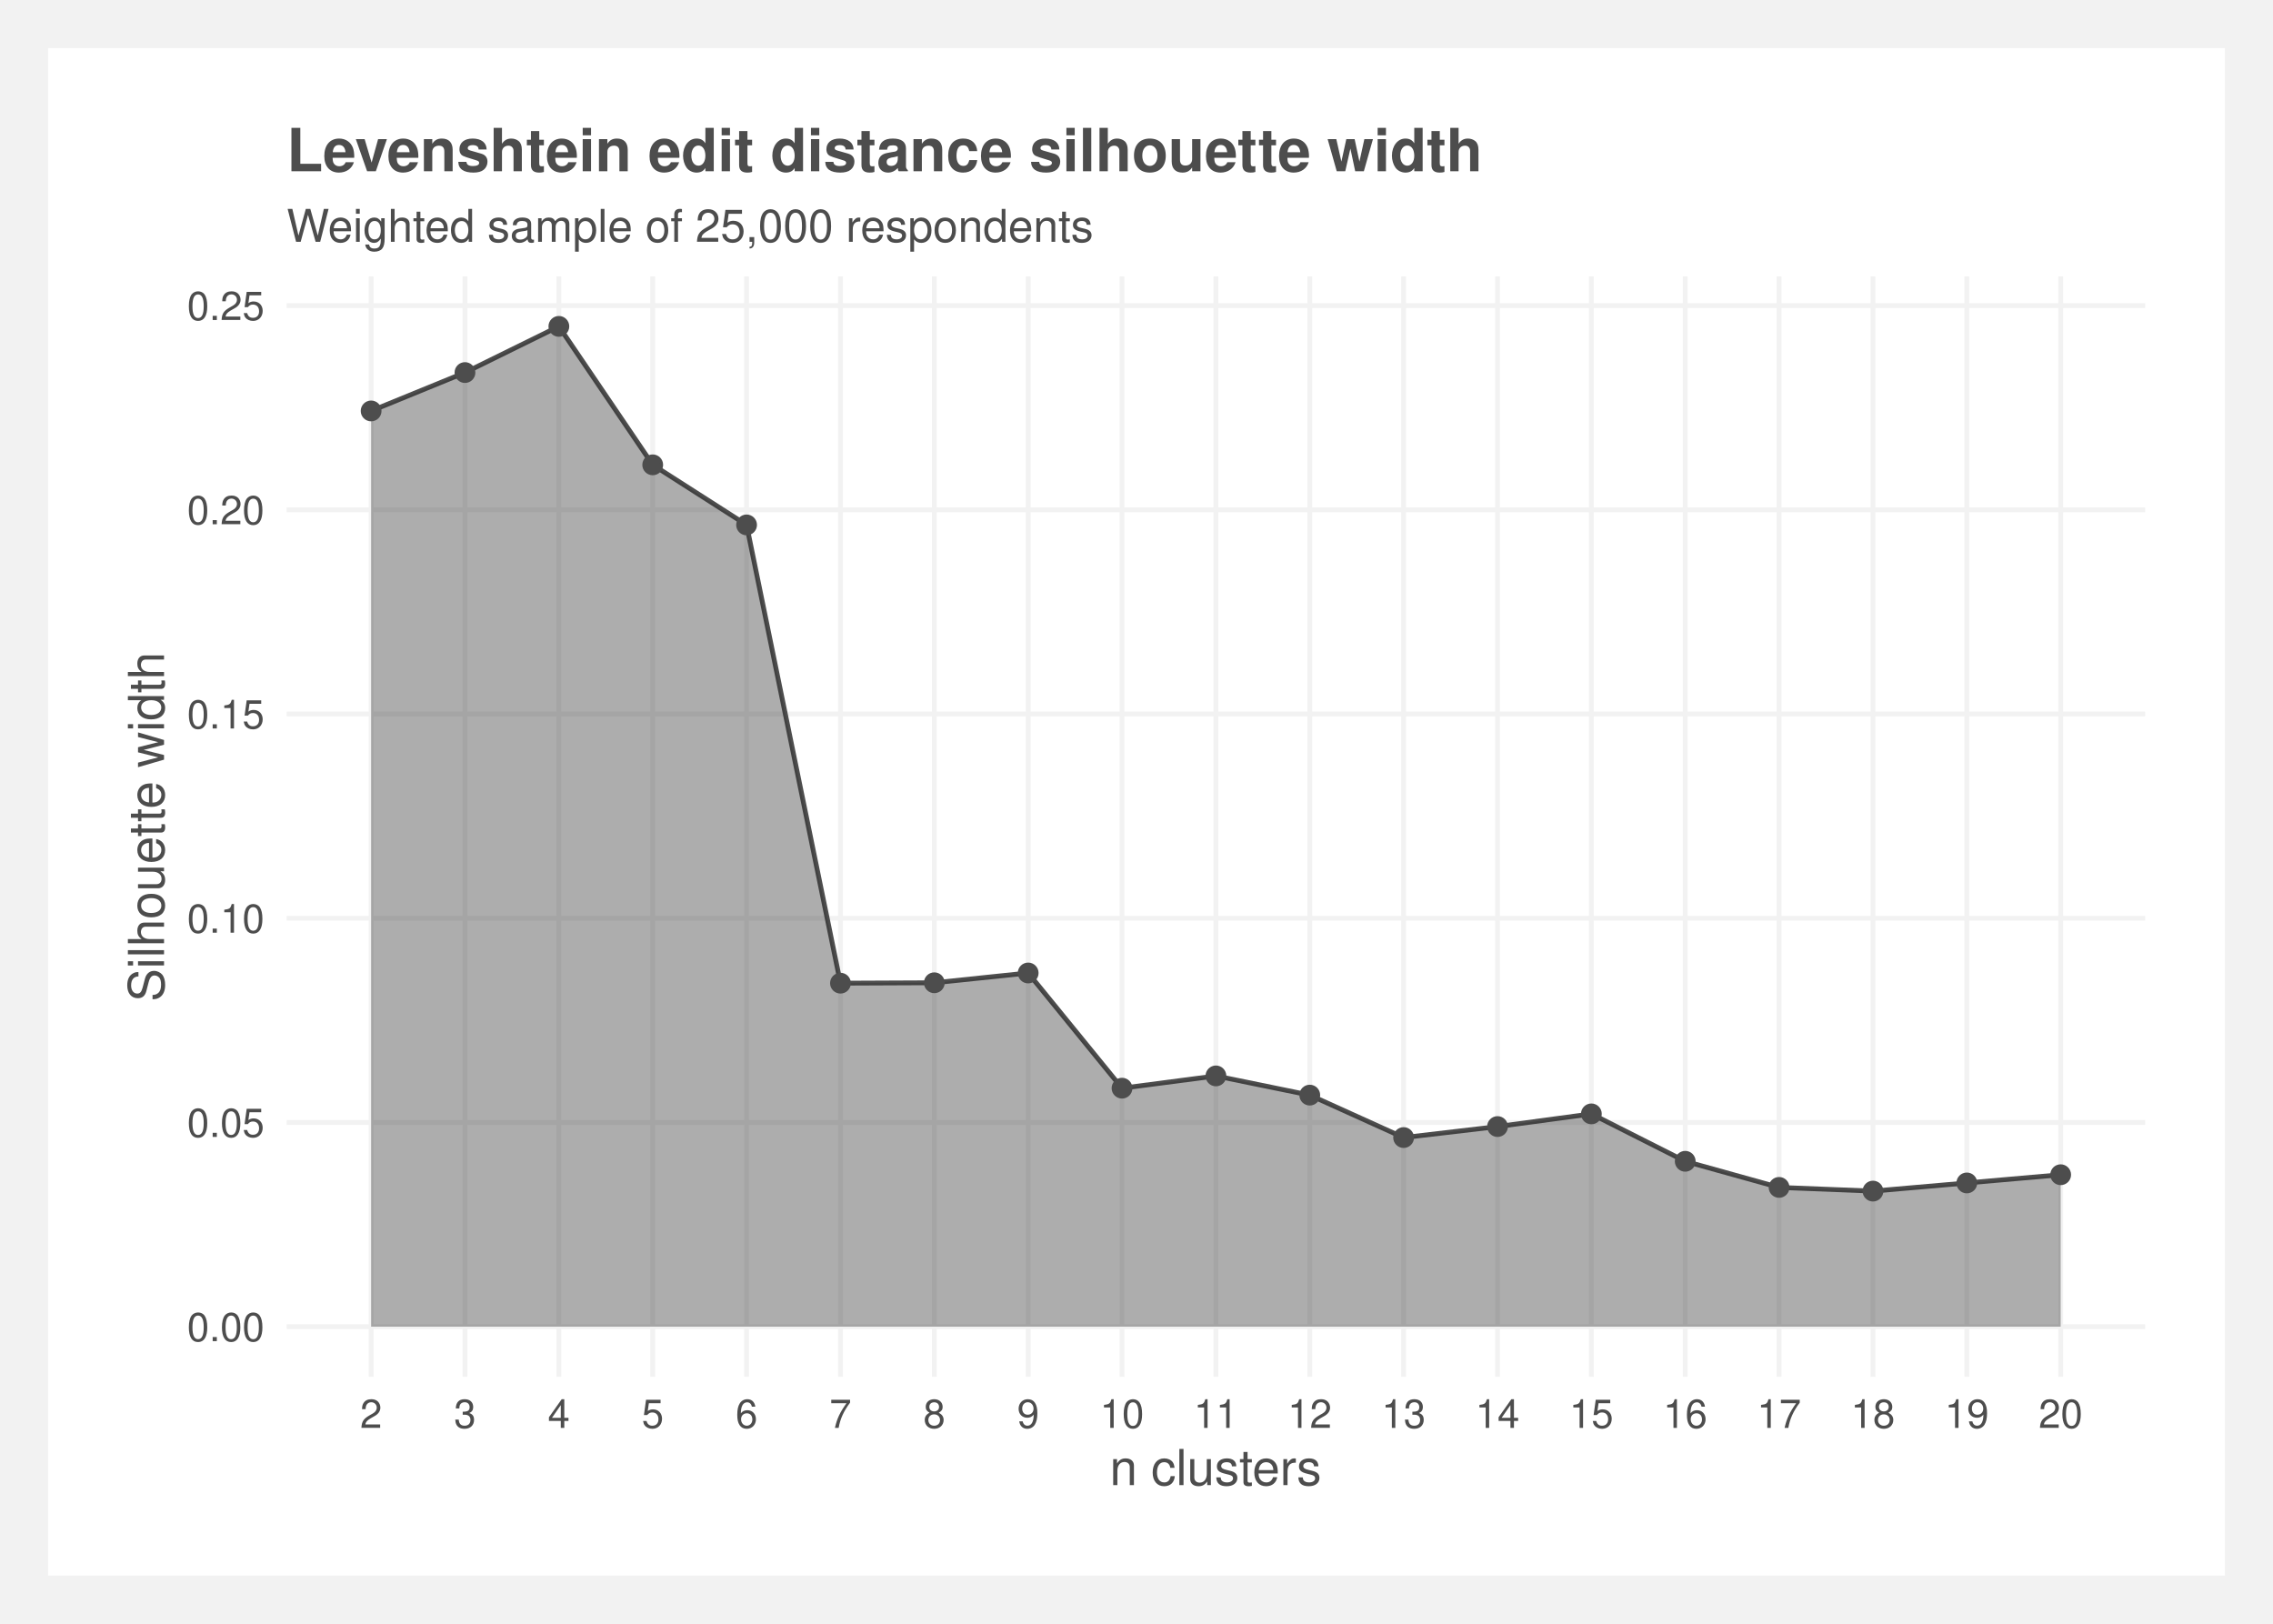
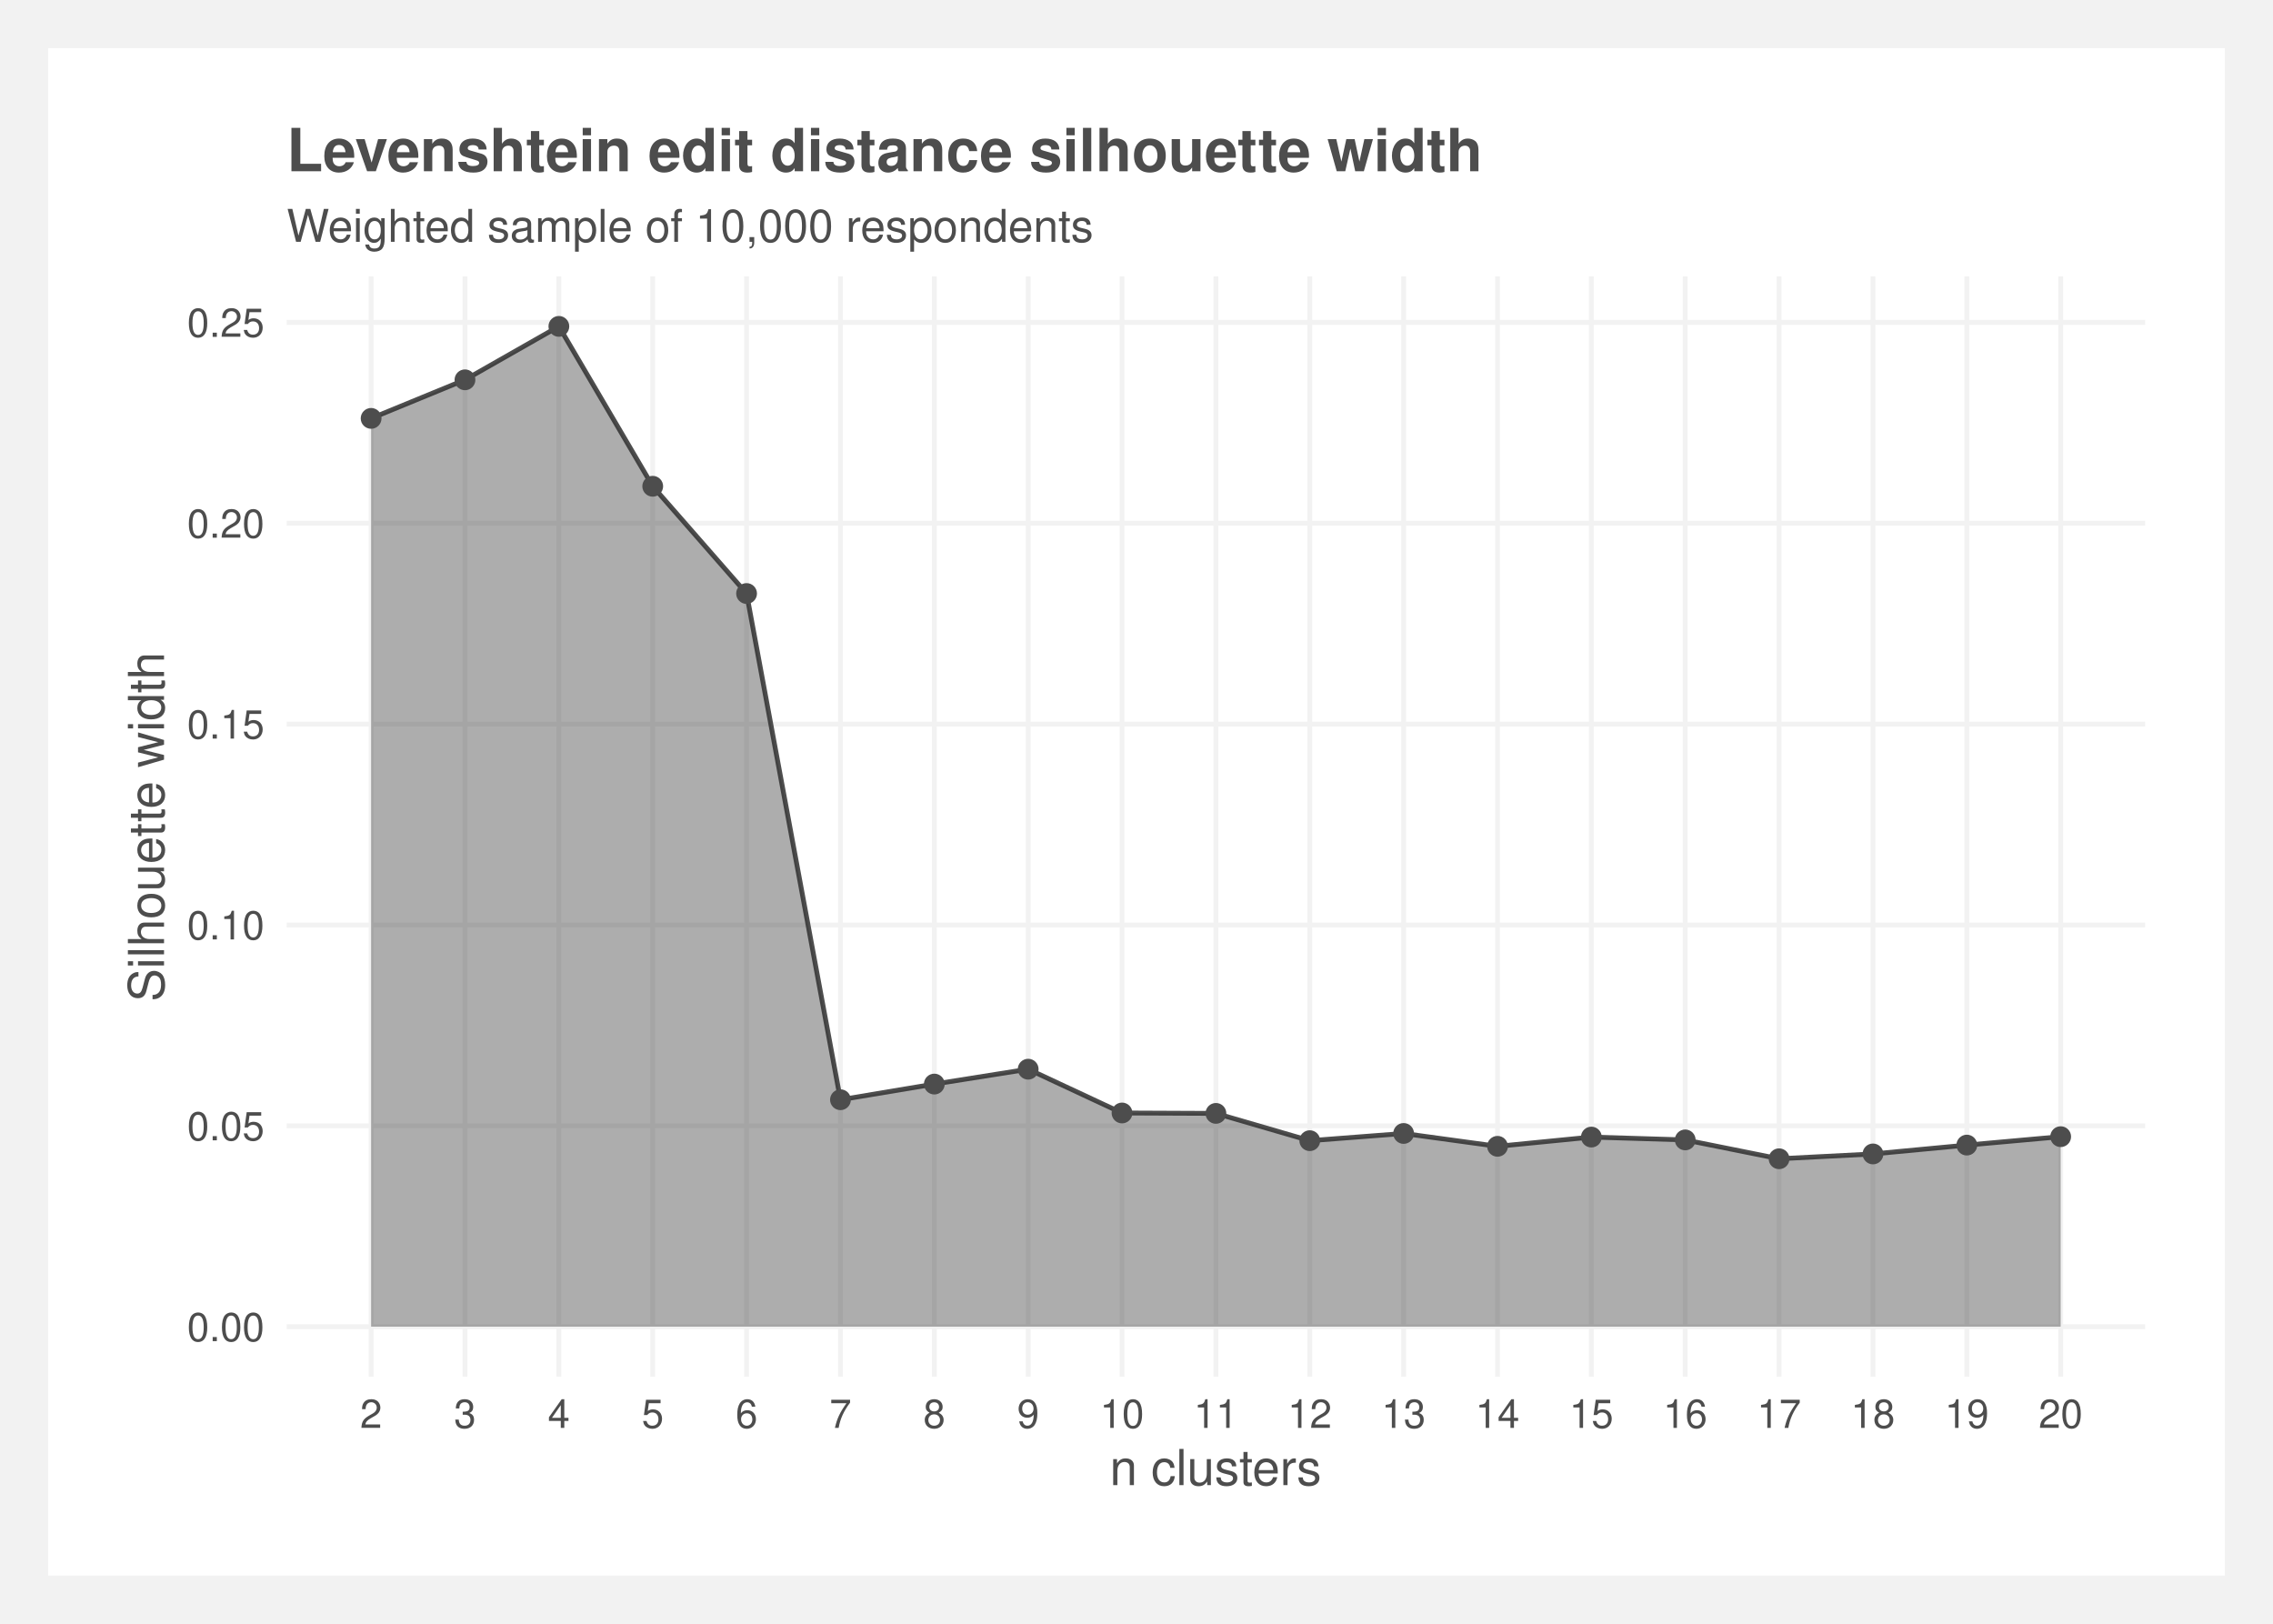
<svg xmlns="http://www.w3.org/2000/svg" viewBox="0 0 504.00 360.00">
  <defs>
    <style type="text/css">
    line, polyline, polygon, path, rect, circle {
      fill: none;
      stroke: #000000;
      stroke-linecap: round;
      stroke-linejoin: round;
      stroke-miterlimit: 10.00;
    }
  </style>
  </defs>
  <rect width="100%" height="100%" style="stroke: none; fill: #FFFFFF;" />
  <rect x="0.00" y="0.00" width="504.00" height="360.00" style="stroke-width: 21.34; stroke: #F2F2F2;" />
  <defs>
    <clipPath id="cpNjMuNTZ8NDc1LjY1fDMwNS4yM3w2MS4yOA==">
      <rect x="63.56" y="61.28" width="412.09" height="243.96" />
    </clipPath>
  </defs>
  <rect x="63.56" y="61.28" width="412.09" height="243.96" style="stroke-width: 1.07; stroke: none;" clip-path="url(#cpNjMuNTZ8NDc1LjY1fDMwNS4yM3w2MS4yOA==)" />
-   <polyline points="63.56,271.50 475.65,271.50 " style="stroke-width: 0.53; stroke: none; stroke-linecap: butt;" clip-path="url(#cpNjMuNTZ8NDc1LjY1fDMwNS4yM3w2MS4yOA==)" />
-   <polyline points="63.56,226.22 475.65,226.22 " style="stroke-width: 0.53; stroke: none; stroke-linecap: butt;" clip-path="url(#cpNjMuNTZ8NDc1LjY1fDMwNS4yM3w2MS4yOA==)" />
-   <polyline points="63.56,180.94 475.65,180.94 " style="stroke-width: 0.53; stroke: none; stroke-linecap: butt;" clip-path="url(#cpNjMuNTZ8NDc1LjY1fDMwNS4yM3w2MS4yOA==)" />
-   <polyline points="63.56,135.67 475.65,135.67 " style="stroke-width: 0.53; stroke: none; stroke-linecap: butt;" clip-path="url(#cpNjMuNTZ8NDc1LjY1fDMwNS4yM3w2MS4yOA==)" />
-   <polyline points="63.56,90.39 475.65,90.39 " style="stroke-width: 0.53; stroke: none; stroke-linecap: butt;" clip-path="url(#cpNjMuNTZ8NDc1LjY1fDMwNS4yM3w2MS4yOA==)" />
+   <polyline points="63.56,271.88 475.65,271.88 " style="stroke-width: 0.53; stroke: none; stroke-linecap: butt;" clip-path="url(#cpNjMuNTZ8NDc1LjY1fDMwNS4yM3w2MS4yOA==)" />
+   <polyline points="63.56,227.34 475.65,227.34 " style="stroke-width: 0.53; stroke: none; stroke-linecap: butt;" clip-path="url(#cpNjMuNTZ8NDc1LjY1fDMwNS4yM3w2MS4yOA==)" />
+   <polyline points="63.56,182.81 475.65,182.81 " style="stroke-width: 0.53; stroke: none; stroke-linecap: butt;" clip-path="url(#cpNjMuNTZ8NDc1LjY1fDMwNS4yM3w2MS4yOA==)" />
+   <polyline points="63.56,138.27 475.65,138.27 " style="stroke-width: 0.53; stroke: none; stroke-linecap: butt;" clip-path="url(#cpNjMuNTZ8NDc1LjY1fDMwNS4yM3w2MS4yOA==)" />
+   <polyline points="63.56,93.74 475.65,93.74 " style="stroke-width: 0.53; stroke: none; stroke-linecap: butt;" clip-path="url(#cpNjMuNTZ8NDc1LjY1fDMwNS4yM3w2MS4yOA==)" />
  <polyline points="71.88,305.23 71.88,61.28 " style="stroke-width: 0.53; stroke: none; stroke-linecap: butt;" clip-path="url(#cpNjMuNTZ8NDc1LjY1fDMwNS4yM3w2MS4yOA==)" />
  <polyline points="92.70,305.23 92.70,61.28 " style="stroke-width: 0.53; stroke: none; stroke-linecap: butt;" clip-path="url(#cpNjMuNTZ8NDc1LjY1fDMwNS4yM3w2MS4yOA==)" />
  <polyline points="113.51,305.23 113.51,61.28 " style="stroke-width: 0.53; stroke: none; stroke-linecap: butt;" clip-path="url(#cpNjMuNTZ8NDc1LjY1fDMwNS4yM3w2MS4yOA==)" />
  <polyline points="134.32,305.23 134.32,61.28 " style="stroke-width: 0.53; stroke: none; stroke-linecap: butt;" clip-path="url(#cpNjMuNTZ8NDc1LjY1fDMwNS4yM3w2MS4yOA==)" />
  <polyline points="155.14,305.23 155.14,61.28 " style="stroke-width: 0.53; stroke: none; stroke-linecap: butt;" clip-path="url(#cpNjMuNTZ8NDc1LjY1fDMwNS4yM3w2MS4yOA==)" />
  <polyline points="175.95,305.23 175.95,61.28 " style="stroke-width: 0.53; stroke: none; stroke-linecap: butt;" clip-path="url(#cpNjMuNTZ8NDc1LjY1fDMwNS4yM3w2MS4yOA==)" />
  <polyline points="196.76,305.23 196.76,61.28 " style="stroke-width: 0.53; stroke: none; stroke-linecap: butt;" clip-path="url(#cpNjMuNTZ8NDc1LjY1fDMwNS4yM3w2MS4yOA==)" />
  <polyline points="217.57,305.23 217.57,61.28 " style="stroke-width: 0.53; stroke: none; stroke-linecap: butt;" clip-path="url(#cpNjMuNTZ8NDc1LjY1fDMwNS4yM3w2MS4yOA==)" />
  <polyline points="238.39,305.23 238.39,61.28 " style="stroke-width: 0.53; stroke: none; stroke-linecap: butt;" clip-path="url(#cpNjMuNTZ8NDc1LjY1fDMwNS4yM3w2MS4yOA==)" />
  <polyline points="259.20,305.23 259.20,61.28 " style="stroke-width: 0.53; stroke: none; stroke-linecap: butt;" clip-path="url(#cpNjMuNTZ8NDc1LjY1fDMwNS4yM3w2MS4yOA==)" />
  <polyline points="280.01,305.23 280.01,61.28 " style="stroke-width: 0.53; stroke: none; stroke-linecap: butt;" clip-path="url(#cpNjMuNTZ8NDc1LjY1fDMwNS4yM3w2MS4yOA==)" />
  <polyline points="300.83,305.23 300.83,61.28 " style="stroke-width: 0.53; stroke: none; stroke-linecap: butt;" clip-path="url(#cpNjMuNTZ8NDc1LjY1fDMwNS4yM3w2MS4yOA==)" />
  <polyline points="321.64,305.23 321.64,61.28 " style="stroke-width: 0.53; stroke: none; stroke-linecap: butt;" clip-path="url(#cpNjMuNTZ8NDc1LjY1fDMwNS4yM3w2MS4yOA==)" />
  <polyline points="342.45,305.23 342.45,61.28 " style="stroke-width: 0.53; stroke: none; stroke-linecap: butt;" clip-path="url(#cpNjMuNTZ8NDc1LjY1fDMwNS4yM3w2MS4yOA==)" />
  <polyline points="363.26,305.23 363.26,61.28 " style="stroke-width: 0.53; stroke: none; stroke-linecap: butt;" clip-path="url(#cpNjMuNTZ8NDc1LjY1fDMwNS4yM3w2MS4yOA==)" />
  <polyline points="384.08,305.23 384.08,61.28 " style="stroke-width: 0.53; stroke: none; stroke-linecap: butt;" clip-path="url(#cpNjMuNTZ8NDc1LjY1fDMwNS4yM3w2MS4yOA==)" />
  <polyline points="404.89,305.23 404.89,61.28 " style="stroke-width: 0.53; stroke: none; stroke-linecap: butt;" clip-path="url(#cpNjMuNTZ8NDc1LjY1fDMwNS4yM3w2MS4yOA==)" />
  <polyline points="425.70,305.23 425.70,61.28 " style="stroke-width: 0.53; stroke: none; stroke-linecap: butt;" clip-path="url(#cpNjMuNTZ8NDc1LjY1fDMwNS4yM3w2MS4yOA==)" />
  <polyline points="446.52,305.23 446.52,61.28 " style="stroke-width: 0.53; stroke: none; stroke-linecap: butt;" clip-path="url(#cpNjMuNTZ8NDc1LjY1fDMwNS4yM3w2MS4yOA==)" />
  <polyline points="467.33,305.23 467.33,61.28 " style="stroke-width: 0.53; stroke: none; stroke-linecap: butt;" clip-path="url(#cpNjMuNTZ8NDc1LjY1fDMwNS4yM3w2MS4yOA==)" />
  <polyline points="63.56,294.14 475.65,294.14 " style="stroke-width: 1.07; stroke: #F2F2F2; stroke-linecap: butt;" clip-path="url(#cpNjMuNTZ8NDc1LjY1fDMwNS4yM3w2MS4yOA==)" />
-   <polyline points="63.56,248.86 475.65,248.86 " style="stroke-width: 1.07; stroke: #F2F2F2; stroke-linecap: butt;" clip-path="url(#cpNjMuNTZ8NDc1LjY1fDMwNS4yM3w2MS4yOA==)" />
-   <polyline points="63.56,203.58 475.65,203.58 " style="stroke-width: 1.07; stroke: #F2F2F2; stroke-linecap: butt;" clip-path="url(#cpNjMuNTZ8NDc1LjY1fDMwNS4yM3w2MS4yOA==)" />
-   <polyline points="63.56,158.30 475.65,158.30 " style="stroke-width: 1.07; stroke: #F2F2F2; stroke-linecap: butt;" clip-path="url(#cpNjMuNTZ8NDc1LjY1fDMwNS4yM3w2MS4yOA==)" />
-   <polyline points="63.56,113.03 475.65,113.03 " style="stroke-width: 1.07; stroke: #F2F2F2; stroke-linecap: butt;" clip-path="url(#cpNjMuNTZ8NDc1LjY1fDMwNS4yM3w2MS4yOA==)" />
-   <polyline points="63.56,67.75 475.65,67.75 " style="stroke-width: 1.07; stroke: #F2F2F2; stroke-linecap: butt;" clip-path="url(#cpNjMuNTZ8NDc1LjY1fDMwNS4yM3w2MS4yOA==)" />
+   <polyline points="63.56,249.61 475.65,249.61 " style="stroke-width: 1.07; stroke: #F2F2F2; stroke-linecap: butt;" clip-path="url(#cpNjMuNTZ8NDc1LjY1fDMwNS4yM3w2MS4yOA==)" />
+   <polyline points="63.56,205.08 475.65,205.08 " style="stroke-width: 1.07; stroke: #F2F2F2; stroke-linecap: butt;" clip-path="url(#cpNjMuNTZ8NDc1LjY1fDMwNS4yM3w2MS4yOA==)" />
+   <polyline points="63.56,160.54 475.65,160.54 " style="stroke-width: 1.07; stroke: #F2F2F2; stroke-linecap: butt;" clip-path="url(#cpNjMuNTZ8NDc1LjY1fDMwNS4yM3w2MS4yOA==)" />
+   <polyline points="63.56,116.01 475.65,116.01 " style="stroke-width: 1.07; stroke: #F2F2F2; stroke-linecap: butt;" clip-path="url(#cpNjMuNTZ8NDc1LjY1fDMwNS4yM3w2MS4yOA==)" />
+   <polyline points="63.56,71.47 475.65,71.47 " style="stroke-width: 1.07; stroke: #F2F2F2; stroke-linecap: butt;" clip-path="url(#cpNjMuNTZ8NDc1LjY1fDMwNS4yM3w2MS4yOA==)" />
  <polyline points="82.29,305.23 82.29,61.28 " style="stroke-width: 1.07; stroke: #F2F2F2; stroke-linecap: butt;" clip-path="url(#cpNjMuNTZ8NDc1LjY1fDMwNS4yM3w2MS4yOA==)" />
  <polyline points="103.10,305.23 103.10,61.28 " style="stroke-width: 1.07; stroke: #F2F2F2; stroke-linecap: butt;" clip-path="url(#cpNjMuNTZ8NDc1LjY1fDMwNS4yM3w2MS4yOA==)" />
  <polyline points="123.92,305.23 123.92,61.28 " style="stroke-width: 1.07; stroke: #F2F2F2; stroke-linecap: butt;" clip-path="url(#cpNjMuNTZ8NDc1LjY1fDMwNS4yM3w2MS4yOA==)" />
  <polyline points="144.73,305.23 144.73,61.28 " style="stroke-width: 1.07; stroke: #F2F2F2; stroke-linecap: butt;" clip-path="url(#cpNjMuNTZ8NDc1LjY1fDMwNS4yM3w2MS4yOA==)" />
  <polyline points="165.54,305.23 165.54,61.28 " style="stroke-width: 1.07; stroke: #F2F2F2; stroke-linecap: butt;" clip-path="url(#cpNjMuNTZ8NDc1LjY1fDMwNS4yM3w2MS4yOA==)" />
  <polyline points="186.36,305.23 186.36,61.28 " style="stroke-width: 1.07; stroke: #F2F2F2; stroke-linecap: butt;" clip-path="url(#cpNjMuNTZ8NDc1LjY1fDMwNS4yM3w2MS4yOA==)" />
  <polyline points="207.17,305.23 207.17,61.28 " style="stroke-width: 1.07; stroke: #F2F2F2; stroke-linecap: butt;" clip-path="url(#cpNjMuNTZ8NDc1LjY1fDMwNS4yM3w2MS4yOA==)" />
  <polyline points="227.98,305.23 227.98,61.28 " style="stroke-width: 1.07; stroke: #F2F2F2; stroke-linecap: butt;" clip-path="url(#cpNjMuNTZ8NDc1LjY1fDMwNS4yM3w2MS4yOA==)" />
  <polyline points="248.79,305.23 248.79,61.28 " style="stroke-width: 1.07; stroke: #F2F2F2; stroke-linecap: butt;" clip-path="url(#cpNjMuNTZ8NDc1LjY1fDMwNS4yM3w2MS4yOA==)" />
  <polyline points="269.61,305.23 269.61,61.28 " style="stroke-width: 1.07; stroke: #F2F2F2; stroke-linecap: butt;" clip-path="url(#cpNjMuNTZ8NDc1LjY1fDMwNS4yM3w2MS4yOA==)" />
  <polyline points="290.42,305.23 290.42,61.28 " style="stroke-width: 1.07; stroke: #F2F2F2; stroke-linecap: butt;" clip-path="url(#cpNjMuNTZ8NDc1LjY1fDMwNS4yM3w2MS4yOA==)" />
  <polyline points="311.23,305.23 311.23,61.28 " style="stroke-width: 1.07; stroke: #F2F2F2; stroke-linecap: butt;" clip-path="url(#cpNjMuNTZ8NDc1LjY1fDMwNS4yM3w2MS4yOA==)" />
  <polyline points="332.05,305.23 332.05,61.28 " style="stroke-width: 1.07; stroke: #F2F2F2; stroke-linecap: butt;" clip-path="url(#cpNjMuNTZ8NDc1LjY1fDMwNS4yM3w2MS4yOA==)" />
  <polyline points="352.86,305.23 352.86,61.28 " style="stroke-width: 1.07; stroke: #F2F2F2; stroke-linecap: butt;" clip-path="url(#cpNjMuNTZ8NDc1LjY1fDMwNS4yM3w2MS4yOA==)" />
  <polyline points="373.67,305.23 373.67,61.28 " style="stroke-width: 1.07; stroke: #F2F2F2; stroke-linecap: butt;" clip-path="url(#cpNjMuNTZ8NDc1LjY1fDMwNS4yM3w2MS4yOA==)" />
  <polyline points="394.48,305.23 394.48,61.28 " style="stroke-width: 1.07; stroke: #F2F2F2; stroke-linecap: butt;" clip-path="url(#cpNjMuNTZ8NDc1LjY1fDMwNS4yM3w2MS4yOA==)" />
  <polyline points="415.30,305.23 415.30,61.28 " style="stroke-width: 1.07; stroke: #F2F2F2; stroke-linecap: butt;" clip-path="url(#cpNjMuNTZ8NDc1LjY1fDMwNS4yM3w2MS4yOA==)" />
  <polyline points="436.11,305.23 436.11,61.28 " style="stroke-width: 1.07; stroke: #F2F2F2; stroke-linecap: butt;" clip-path="url(#cpNjMuNTZ8NDc1LjY1fDMwNS4yM3w2MS4yOA==)" />
  <polyline points="456.92,305.23 456.92,61.28 " style="stroke-width: 1.07; stroke: #F2F2F2; stroke-linecap: butt;" clip-path="url(#cpNjMuNTZ8NDc1LjY1fDMwNS4yM3w2MS4yOA==)" />
-   <polyline points="82.29,91.11 103.10,82.60 123.92,72.36 144.73,103.06 165.54,116.38 186.36,217.98 207.17,217.89 227.98,215.72 248.79,241.26 269.61,238.54 290.42,242.80 311.23,252.21 332.05,249.77 352.86,246.96 373.67,257.47 394.48,263.26 415.30,264.08 436.11,262.27 456.92,260.45 " style="stroke-width: 1.07; stroke: #4D4D4D; stroke-linecap: butt;" clip-path="url(#cpNjMuNTZ8NDc1LjY1fDMwNS4yM3w2MS4yOA==)" />
-   <polygon points="82.29,91.11 103.10,82.60 123.92,72.36 144.73,103.06 165.54,116.38 186.36,217.98 207.17,217.89 227.98,215.72 248.79,241.26 269.61,238.54 290.42,242.80 311.23,252.21 332.05,249.77 352.86,246.96 373.67,257.47 394.48,263.26 415.30,264.08 436.11,262.27 456.92,260.45 456.92,294.14 436.11,294.14 415.30,294.14 394.48,294.14 373.67,294.14 352.86,294.14 332.05,294.14 311.23,294.14 290.42,294.14 269.61,294.14 248.79,294.14 227.98,294.14 207.17,294.14 186.36,294.14 165.54,294.14 144.73,294.14 123.92,294.14 103.10,294.14 82.29,294.14 " style="stroke-width: 0.00; stroke: none; fill: #333333; fill-opacity: 0.40;" clip-path="url(#cpNjMuNTZ8NDc1LjY1fDMwNS4yM3w2MS4yOA==)" />
-   <polyline points="82.29,91.11 103.10,82.60 123.92,72.36 144.73,103.06 165.54,116.38 186.36,217.98 207.17,217.89 227.98,215.72 248.79,241.26 269.61,238.54 290.42,242.80 311.23,252.21 332.05,249.77 352.86,246.96 373.67,257.47 394.48,263.26 415.30,264.08 436.11,262.27 456.92,260.45 " style="stroke-width: 1.07; stroke: none;" clip-path="url(#cpNjMuNTZ8NDc1LjY1fDMwNS4yM3w2MS4yOA==)" />
-   <circle cx="82.29" cy="91.11" r="1.95" style="stroke-width: 0.71; stroke: #4D4D4D; fill: #4D4D4D;" clip-path="url(#cpNjMuNTZ8NDc1LjY1fDMwNS4yM3w2MS4yOA==)" />
-   <circle cx="103.10" cy="82.60" r="1.95" style="stroke-width: 0.71; stroke: #4D4D4D; fill: #4D4D4D;" clip-path="url(#cpNjMuNTZ8NDc1LjY1fDMwNS4yM3w2MS4yOA==)" />
+   <polyline points="82.29,92.76 103.10,84.21 123.92,72.36 144.73,107.81 165.54,131.59 186.36,243.82 207.17,240.35 227.98,237.05 248.79,246.76 269.61,246.85 290.42,252.90 311.23,251.30 332.05,254.15 352.86,252.10 373.67,252.73 394.48,256.91 415.30,255.84 436.11,253.88 456.92,252.01 " style="stroke-width: 1.07; stroke: #4D4D4D; stroke-linecap: butt;" clip-path="url(#cpNjMuNTZ8NDc1LjY1fDMwNS4yM3w2MS4yOA==)" />
+   <polygon points="82.29,92.76 103.10,84.21 123.92,72.36 144.73,107.81 165.54,131.59 186.36,243.82 207.17,240.35 227.98,237.05 248.79,246.76 269.61,246.85 290.42,252.90 311.23,251.30 332.05,254.15 352.86,252.10 373.67,252.73 394.48,256.91 415.30,255.84 436.11,253.88 456.92,252.01 456.92,294.14 436.11,294.14 415.30,294.14 394.48,294.14 373.67,294.14 352.86,294.14 332.05,294.14 311.23,294.14 290.42,294.14 269.61,294.14 248.79,294.14 227.98,294.14 207.17,294.14 186.36,294.14 165.54,294.14 144.73,294.14 123.92,294.14 103.10,294.14 82.29,294.14 " style="stroke-width: 0.00; stroke: none; fill: #333333; fill-opacity: 0.40;" clip-path="url(#cpNjMuNTZ8NDc1LjY1fDMwNS4yM3w2MS4yOA==)" />
+   <polyline points="82.29,92.76 103.10,84.21 123.92,72.36 144.73,107.81 165.54,131.59 186.36,243.82 207.17,240.35 227.98,237.05 248.79,246.76 269.61,246.85 290.42,252.90 311.23,251.30 332.05,254.15 352.86,252.10 373.67,252.73 394.48,256.91 415.30,255.84 436.11,253.88 456.92,252.01 " style="stroke-width: 1.07; stroke: none;" clip-path="url(#cpNjMuNTZ8NDc1LjY1fDMwNS4yM3w2MS4yOA==)" />
+   <circle cx="82.29" cy="92.76" r="1.95" style="stroke-width: 0.71; stroke: #4D4D4D; fill: #4D4D4D;" clip-path="url(#cpNjMuNTZ8NDc1LjY1fDMwNS4yM3w2MS4yOA==)" />
+   <circle cx="103.10" cy="84.21" r="1.95" style="stroke-width: 0.71; stroke: #4D4D4D; fill: #4D4D4D;" clip-path="url(#cpNjMuNTZ8NDc1LjY1fDMwNS4yM3w2MS4yOA==)" />
  <circle cx="123.92" cy="72.36" r="1.95" style="stroke-width: 0.71; stroke: #4D4D4D; fill: #4D4D4D;" clip-path="url(#cpNjMuNTZ8NDc1LjY1fDMwNS4yM3w2MS4yOA==)" />
-   <circle cx="144.73" cy="103.06" r="1.95" style="stroke-width: 0.71; stroke: #4D4D4D; fill: #4D4D4D;" clip-path="url(#cpNjMuNTZ8NDc1LjY1fDMwNS4yM3w2MS4yOA==)" />
-   <circle cx="165.54" cy="116.38" r="1.95" style="stroke-width: 0.71; stroke: #4D4D4D; fill: #4D4D4D;" clip-path="url(#cpNjMuNTZ8NDc1LjY1fDMwNS4yM3w2MS4yOA==)" />
-   <circle cx="186.36" cy="217.98" r="1.95" style="stroke-width: 0.71; stroke: #4D4D4D; fill: #4D4D4D;" clip-path="url(#cpNjMuNTZ8NDc1LjY1fDMwNS4yM3w2MS4yOA==)" />
-   <circle cx="207.17" cy="217.89" r="1.95" style="stroke-width: 0.71; stroke: #4D4D4D; fill: #4D4D4D;" clip-path="url(#cpNjMuNTZ8NDc1LjY1fDMwNS4yM3w2MS4yOA==)" />
-   <circle cx="227.98" cy="215.72" r="1.95" style="stroke-width: 0.71; stroke: #4D4D4D; fill: #4D4D4D;" clip-path="url(#cpNjMuNTZ8NDc1LjY1fDMwNS4yM3w2MS4yOA==)" />
-   <circle cx="248.79" cy="241.26" r="1.95" style="stroke-width: 0.71; stroke: #4D4D4D; fill: #4D4D4D;" clip-path="url(#cpNjMuNTZ8NDc1LjY1fDMwNS4yM3w2MS4yOA==)" />
-   <circle cx="269.61" cy="238.54" r="1.95" style="stroke-width: 0.71; stroke: #4D4D4D; fill: #4D4D4D;" clip-path="url(#cpNjMuNTZ8NDc1LjY1fDMwNS4yM3w2MS4yOA==)" />
-   <circle cx="290.42" cy="242.80" r="1.95" style="stroke-width: 0.71; stroke: #4D4D4D; fill: #4D4D4D;" clip-path="url(#cpNjMuNTZ8NDc1LjY1fDMwNS4yM3w2MS4yOA==)" />
-   <circle cx="311.23" cy="252.21" r="1.95" style="stroke-width: 0.71; stroke: #4D4D4D; fill: #4D4D4D;" clip-path="url(#cpNjMuNTZ8NDc1LjY1fDMwNS4yM3w2MS4yOA==)" />
-   <circle cx="332.05" cy="249.77" r="1.95" style="stroke-width: 0.71; stroke: #4D4D4D; fill: #4D4D4D;" clip-path="url(#cpNjMuNTZ8NDc1LjY1fDMwNS4yM3w2MS4yOA==)" />
-   <circle cx="352.86" cy="246.96" r="1.95" style="stroke-width: 0.71; stroke: #4D4D4D; fill: #4D4D4D;" clip-path="url(#cpNjMuNTZ8NDc1LjY1fDMwNS4yM3w2MS4yOA==)" />
-   <circle cx="373.67" cy="257.47" r="1.95" style="stroke-width: 0.71; stroke: #4D4D4D; fill: #4D4D4D;" clip-path="url(#cpNjMuNTZ8NDc1LjY1fDMwNS4yM3w2MS4yOA==)" />
-   <circle cx="394.48" cy="263.26" r="1.95" style="stroke-width: 0.71; stroke: #4D4D4D; fill: #4D4D4D;" clip-path="url(#cpNjMuNTZ8NDc1LjY1fDMwNS4yM3w2MS4yOA==)" />
-   <circle cx="415.30" cy="264.08" r="1.95" style="stroke-width: 0.71; stroke: #4D4D4D; fill: #4D4D4D;" clip-path="url(#cpNjMuNTZ8NDc1LjY1fDMwNS4yM3w2MS4yOA==)" />
-   <circle cx="436.11" cy="262.27" r="1.95" style="stroke-width: 0.71; stroke: #4D4D4D; fill: #4D4D4D;" clip-path="url(#cpNjMuNTZ8NDc1LjY1fDMwNS4yM3w2MS4yOA==)" />
-   <circle cx="456.92" cy="260.45" r="1.95" style="stroke-width: 0.71; stroke: #4D4D4D; fill: #4D4D4D;" clip-path="url(#cpNjMuNTZ8NDc1LjY1fDMwNS4yM3w2MS4yOA==)" />
+   <circle cx="144.73" cy="107.81" r="1.95" style="stroke-width: 0.71; stroke: #4D4D4D; fill: #4D4D4D;" clip-path="url(#cpNjMuNTZ8NDc1LjY1fDMwNS4yM3w2MS4yOA==)" />
+   <circle cx="165.54" cy="131.59" r="1.95" style="stroke-width: 0.71; stroke: #4D4D4D; fill: #4D4D4D;" clip-path="url(#cpNjMuNTZ8NDc1LjY1fDMwNS4yM3w2MS4yOA==)" />
+   <circle cx="186.36" cy="243.82" r="1.95" style="stroke-width: 0.71; stroke: #4D4D4D; fill: #4D4D4D;" clip-path="url(#cpNjMuNTZ8NDc1LjY1fDMwNS4yM3w2MS4yOA==)" />
+   <circle cx="207.17" cy="240.35" r="1.95" style="stroke-width: 0.71; stroke: #4D4D4D; fill: #4D4D4D;" clip-path="url(#cpNjMuNTZ8NDc1LjY1fDMwNS4yM3w2MS4yOA==)" />
+   <circle cx="227.98" cy="237.05" r="1.95" style="stroke-width: 0.71; stroke: #4D4D4D; fill: #4D4D4D;" clip-path="url(#cpNjMuNTZ8NDc1LjY1fDMwNS4yM3w2MS4yOA==)" />
+   <circle cx="248.79" cy="246.76" r="1.95" style="stroke-width: 0.71; stroke: #4D4D4D; fill: #4D4D4D;" clip-path="url(#cpNjMuNTZ8NDc1LjY1fDMwNS4yM3w2MS4yOA==)" />
+   <circle cx="269.61" cy="246.85" r="1.95" style="stroke-width: 0.71; stroke: #4D4D4D; fill: #4D4D4D;" clip-path="url(#cpNjMuNTZ8NDc1LjY1fDMwNS4yM3w2MS4yOA==)" />
+   <circle cx="290.42" cy="252.90" r="1.95" style="stroke-width: 0.71; stroke: #4D4D4D; fill: #4D4D4D;" clip-path="url(#cpNjMuNTZ8NDc1LjY1fDMwNS4yM3w2MS4yOA==)" />
+   <circle cx="311.23" cy="251.30" r="1.95" style="stroke-width: 0.71; stroke: #4D4D4D; fill: #4D4D4D;" clip-path="url(#cpNjMuNTZ8NDc1LjY1fDMwNS4yM3w2MS4yOA==)" />
+   <circle cx="332.05" cy="254.15" r="1.95" style="stroke-width: 0.71; stroke: #4D4D4D; fill: #4D4D4D;" clip-path="url(#cpNjMuNTZ8NDc1LjY1fDMwNS4yM3w2MS4yOA==)" />
+   <circle cx="352.86" cy="252.10" r="1.95" style="stroke-width: 0.71; stroke: #4D4D4D; fill: #4D4D4D;" clip-path="url(#cpNjMuNTZ8NDc1LjY1fDMwNS4yM3w2MS4yOA==)" />
+   <circle cx="373.67" cy="252.73" r="1.95" style="stroke-width: 0.71; stroke: #4D4D4D; fill: #4D4D4D;" clip-path="url(#cpNjMuNTZ8NDc1LjY1fDMwNS4yM3w2MS4yOA==)" />
+   <circle cx="394.48" cy="256.91" r="1.95" style="stroke-width: 0.71; stroke: #4D4D4D; fill: #4D4D4D;" clip-path="url(#cpNjMuNTZ8NDc1LjY1fDMwNS4yM3w2MS4yOA==)" />
+   <circle cx="415.30" cy="255.84" r="1.95" style="stroke-width: 0.71; stroke: #4D4D4D; fill: #4D4D4D;" clip-path="url(#cpNjMuNTZ8NDc1LjY1fDMwNS4yM3w2MS4yOA==)" />
+   <circle cx="436.11" cy="253.88" r="1.95" style="stroke-width: 0.71; stroke: #4D4D4D; fill: #4D4D4D;" clip-path="url(#cpNjMuNTZ8NDc1LjY1fDMwNS4yM3w2MS4yOA==)" />
+   <circle cx="456.92" cy="252.01" r="1.95" style="stroke-width: 0.71; stroke: #4D4D4D; fill: #4D4D4D;" clip-path="url(#cpNjMuNTZ8NDc1LjY1fDMwNS4yM3w2MS4yOA==)" />
  <defs>
    <clipPath id="cpMC4wMHw1MDQuMDB8MzYwLjAwfDAuMDA=">
      <rect x="0.00" y="0.00" width="504.00" height="360.00" />
    </clipPath>
  </defs>
  <g clip-path="url(#cpMC4wMHw1MDQuMDB8MzYwLjAwfDAuMDA=)">
    <text x="41.50" y="297.35" style="font-size: 8.80px; fill: #4D4D4D; font-family: Helvetica;" textLength="17.12px" lengthAdjust="spacingAndGlyphs">0.00</text>
  </g>
  <g clip-path="url(#cpMC4wMHw1MDQuMDB8MzYwLjAwfDAuMDA=)">
-     <text x="41.50" y="252.07" style="font-size: 8.80px; fill: #4D4D4D; font-family: Helvetica;" textLength="17.12px" lengthAdjust="spacingAndGlyphs">0.05</text>
-   </g>
-   <g clip-path="url(#cpMC4wMHw1MDQuMDB8MzYwLjAwfDAuMDA=)">
-     <text x="41.50" y="206.79" style="font-size: 8.80px; fill: #4D4D4D; font-family: Helvetica;" textLength="17.12px" lengthAdjust="spacingAndGlyphs">0.10</text>
-   </g>
-   <g clip-path="url(#cpMC4wMHw1MDQuMDB8MzYwLjAwfDAuMDA=)">
-     <text x="41.50" y="161.51" style="font-size: 8.80px; fill: #4D4D4D; font-family: Helvetica;" textLength="17.12px" lengthAdjust="spacingAndGlyphs">0.15</text>
-   </g>
-   <g clip-path="url(#cpMC4wMHw1MDQuMDB8MzYwLjAwfDAuMDA=)">
-     <text x="41.50" y="116.23" style="font-size: 8.80px; fill: #4D4D4D; font-family: Helvetica;" textLength="17.12px" lengthAdjust="spacingAndGlyphs">0.20</text>
-   </g>
-   <g clip-path="url(#cpMC4wMHw1MDQuMDB8MzYwLjAwfDAuMDA=)">
-     <text x="41.50" y="70.95" style="font-size: 8.80px; fill: #4D4D4D; font-family: Helvetica;" textLength="17.12px" lengthAdjust="spacingAndGlyphs">0.25</text>
+     <text x="41.50" y="252.82" style="font-size: 8.80px; fill: #4D4D4D; font-family: Helvetica;" textLength="17.12px" lengthAdjust="spacingAndGlyphs">0.05</text>
+   </g>
+   <g clip-path="url(#cpMC4wMHw1MDQuMDB8MzYwLjAwfDAuMDA=)">
+     <text x="41.50" y="208.28" style="font-size: 8.80px; fill: #4D4D4D; font-family: Helvetica;" textLength="17.12px" lengthAdjust="spacingAndGlyphs">0.10</text>
+   </g>
+   <g clip-path="url(#cpMC4wMHw1MDQuMDB8MzYwLjAwfDAuMDA=)">
+     <text x="41.50" y="163.75" style="font-size: 8.80px; fill: #4D4D4D; font-family: Helvetica;" textLength="17.12px" lengthAdjust="spacingAndGlyphs">0.15</text>
+   </g>
+   <g clip-path="url(#cpMC4wMHw1MDQuMDB8MzYwLjAwfDAuMDA=)">
+     <text x="41.50" y="119.22" style="font-size: 8.80px; fill: #4D4D4D; font-family: Helvetica;" textLength="17.12px" lengthAdjust="spacingAndGlyphs">0.20</text>
+   </g>
+   <g clip-path="url(#cpMC4wMHw1MDQuMDB8MzYwLjAwfDAuMDA=)">
+     <text x="41.50" y="74.68" style="font-size: 8.80px; fill: #4D4D4D; font-family: Helvetica;" textLength="17.12px" lengthAdjust="spacingAndGlyphs">0.25</text>
  </g>
  <polyline points="60.82,294.14 63.56,294.14 " style="stroke-width: 1.07; stroke: none; stroke-linecap: butt;" clip-path="url(#cpMC4wMHw1MDQuMDB8MzYwLjAwfDAuMDA=)" />
-   <polyline points="60.82,248.86 63.56,248.86 " style="stroke-width: 1.07; stroke: none; stroke-linecap: butt;" clip-path="url(#cpMC4wMHw1MDQuMDB8MzYwLjAwfDAuMDA=)" />
-   <polyline points="60.82,203.58 63.56,203.58 " style="stroke-width: 1.07; stroke: none; stroke-linecap: butt;" clip-path="url(#cpMC4wMHw1MDQuMDB8MzYwLjAwfDAuMDA=)" />
-   <polyline points="60.82,158.30 63.56,158.30 " style="stroke-width: 1.07; stroke: none; stroke-linecap: butt;" clip-path="url(#cpMC4wMHw1MDQuMDB8MzYwLjAwfDAuMDA=)" />
-   <polyline points="60.82,113.03 63.56,113.03 " style="stroke-width: 1.07; stroke: none; stroke-linecap: butt;" clip-path="url(#cpMC4wMHw1MDQuMDB8MzYwLjAwfDAuMDA=)" />
-   <polyline points="60.82,67.75 63.56,67.75 " style="stroke-width: 1.07; stroke: none; stroke-linecap: butt;" clip-path="url(#cpMC4wMHw1MDQuMDB8MzYwLjAwfDAuMDA=)" />
+   <polyline points="60.82,249.61 63.56,249.61 " style="stroke-width: 1.07; stroke: none; stroke-linecap: butt;" clip-path="url(#cpMC4wMHw1MDQuMDB8MzYwLjAwfDAuMDA=)" />
+   <polyline points="60.82,205.08 63.56,205.08 " style="stroke-width: 1.07; stroke: none; stroke-linecap: butt;" clip-path="url(#cpMC4wMHw1MDQuMDB8MzYwLjAwfDAuMDA=)" />
+   <polyline points="60.82,160.54 63.56,160.54 " style="stroke-width: 1.07; stroke: none; stroke-linecap: butt;" clip-path="url(#cpMC4wMHw1MDQuMDB8MzYwLjAwfDAuMDA=)" />
+   <polyline points="60.82,116.01 63.56,116.01 " style="stroke-width: 1.07; stroke: none; stroke-linecap: butt;" clip-path="url(#cpMC4wMHw1MDQuMDB8MzYwLjAwfDAuMDA=)" />
+   <polyline points="60.82,71.47 63.56,71.47 " style="stroke-width: 1.07; stroke: none; stroke-linecap: butt;" clip-path="url(#cpMC4wMHw1MDQuMDB8MzYwLjAwfDAuMDA=)" />
  <polyline points="82.29,307.97 82.29,305.23 " style="stroke-width: 1.07; stroke: none; stroke-linecap: butt;" clip-path="url(#cpMC4wMHw1MDQuMDB8MzYwLjAwfDAuMDA=)" />
  <polyline points="103.10,307.97 103.10,305.23 " style="stroke-width: 1.07; stroke: none; stroke-linecap: butt;" clip-path="url(#cpMC4wMHw1MDQuMDB8MzYwLjAwfDAuMDA=)" />
  <polyline points="123.92,307.97 123.92,305.23 " style="stroke-width: 1.07; stroke: none; stroke-linecap: butt;" clip-path="url(#cpMC4wMHw1MDQuMDB8MzYwLjAwfDAuMDA=)" />
  <polyline points="144.73,307.97 144.73,305.23 " style="stroke-width: 1.07; stroke: none; stroke-linecap: butt;" clip-path="url(#cpMC4wMHw1MDQuMDB8MzYwLjAwfDAuMDA=)" />
  <polyline points="165.54,307.97 165.54,305.23 " style="stroke-width: 1.07; stroke: none; stroke-linecap: butt;" clip-path="url(#cpMC4wMHw1MDQuMDB8MzYwLjAwfDAuMDA=)" />
  <polyline points="186.36,307.97 186.36,305.23 " style="stroke-width: 1.07; stroke: none; stroke-linecap: butt;" clip-path="url(#cpMC4wMHw1MDQuMDB8MzYwLjAwfDAuMDA=)" />
  <polyline points="207.17,307.97 207.17,305.23 " style="stroke-width: 1.07; stroke: none; stroke-linecap: butt;" clip-path="url(#cpMC4wMHw1MDQuMDB8MzYwLjAwfDAuMDA=)" />
  <polyline points="227.98,307.97 227.98,305.23 " style="stroke-width: 1.07; stroke: none; stroke-linecap: butt;" clip-path="url(#cpMC4wMHw1MDQuMDB8MzYwLjAwfDAuMDA=)" />
  <polyline points="248.79,307.97 248.79,305.23 " style="stroke-width: 1.07; stroke: none; stroke-linecap: butt;" clip-path="url(#cpMC4wMHw1MDQuMDB8MzYwLjAwfDAuMDA=)" />
  <polyline points="269.61,307.97 269.61,305.23 " style="stroke-width: 1.07; stroke: none; stroke-linecap: butt;" clip-path="url(#cpMC4wMHw1MDQuMDB8MzYwLjAwfDAuMDA=)" />
  <polyline points="290.42,307.97 290.42,305.23 " style="stroke-width: 1.07; stroke: none; stroke-linecap: butt;" clip-path="url(#cpMC4wMHw1MDQuMDB8MzYwLjAwfDAuMDA=)" />
  <polyline points="311.23,307.97 311.23,305.23 " style="stroke-width: 1.07; stroke: none; stroke-linecap: butt;" clip-path="url(#cpMC4wMHw1MDQuMDB8MzYwLjAwfDAuMDA=)" />
  <polyline points="332.05,307.97 332.05,305.23 " style="stroke-width: 1.07; stroke: none; stroke-linecap: butt;" clip-path="url(#cpMC4wMHw1MDQuMDB8MzYwLjAwfDAuMDA=)" />
  <polyline points="352.86,307.97 352.86,305.23 " style="stroke-width: 1.07; stroke: none; stroke-linecap: butt;" clip-path="url(#cpMC4wMHw1MDQuMDB8MzYwLjAwfDAuMDA=)" />
  <polyline points="373.67,307.97 373.67,305.23 " style="stroke-width: 1.07; stroke: none; stroke-linecap: butt;" clip-path="url(#cpMC4wMHw1MDQuMDB8MzYwLjAwfDAuMDA=)" />
  <polyline points="394.48,307.97 394.48,305.23 " style="stroke-width: 1.07; stroke: none; stroke-linecap: butt;" clip-path="url(#cpMC4wMHw1MDQuMDB8MzYwLjAwfDAuMDA=)" />
  <polyline points="415.30,307.97 415.30,305.23 " style="stroke-width: 1.07; stroke: none; stroke-linecap: butt;" clip-path="url(#cpMC4wMHw1MDQuMDB8MzYwLjAwfDAuMDA=)" />
  <polyline points="436.11,307.97 436.11,305.23 " style="stroke-width: 1.07; stroke: none; stroke-linecap: butt;" clip-path="url(#cpMC4wMHw1MDQuMDB8MzYwLjAwfDAuMDA=)" />
  <polyline points="456.92,307.97 456.92,305.23 " style="stroke-width: 1.07; stroke: none; stroke-linecap: butt;" clip-path="url(#cpMC4wMHw1MDQuMDB8MzYwLjAwfDAuMDA=)" />
  <g clip-path="url(#cpMC4wMHw1MDQuMDB8MzYwLjAwfDAuMDA=)">
    <text x="79.84" y="316.58" style="font-size: 8.80px; fill: #4D4D4D; font-family: Helvetica;" textLength="4.89px" lengthAdjust="spacingAndGlyphs">2</text>
  </g>
  <g clip-path="url(#cpMC4wMHw1MDQuMDB8MzYwLjAwfDAuMDA=)">
    <text x="100.66" y="316.58" style="font-size: 8.80px; fill: #4D4D4D; font-family: Helvetica;" textLength="4.89px" lengthAdjust="spacingAndGlyphs">3</text>
  </g>
  <g clip-path="url(#cpMC4wMHw1MDQuMDB8MzYwLjAwfDAuMDA=)">
    <text x="121.47" y="316.58" style="font-size: 8.80px; fill: #4D4D4D; font-family: Helvetica;" textLength="4.89px" lengthAdjust="spacingAndGlyphs">4</text>
  </g>
  <g clip-path="url(#cpMC4wMHw1MDQuMDB8MzYwLjAwfDAuMDA=)">
    <text x="142.28" y="316.58" style="font-size: 8.80px; fill: #4D4D4D; font-family: Helvetica;" textLength="4.89px" lengthAdjust="spacingAndGlyphs">5</text>
  </g>
  <g clip-path="url(#cpMC4wMHw1MDQuMDB8MzYwLjAwfDAuMDA=)">
    <text x="163.10" y="316.58" style="font-size: 8.80px; fill: #4D4D4D; font-family: Helvetica;" textLength="4.89px" lengthAdjust="spacingAndGlyphs">6</text>
  </g>
  <g clip-path="url(#cpMC4wMHw1MDQuMDB8MzYwLjAwfDAuMDA=)">
    <text x="183.91" y="316.58" style="font-size: 8.80px; fill: #4D4D4D; font-family: Helvetica;" textLength="4.89px" lengthAdjust="spacingAndGlyphs">7</text>
  </g>
  <g clip-path="url(#cpMC4wMHw1MDQuMDB8MzYwLjAwfDAuMDA=)">
    <text x="204.72" y="316.58" style="font-size: 8.80px; fill: #4D4D4D; font-family: Helvetica;" textLength="4.89px" lengthAdjust="spacingAndGlyphs">8</text>
  </g>
  <g clip-path="url(#cpMC4wMHw1MDQuMDB8MzYwLjAwfDAuMDA=)">
    <text x="225.53" y="316.58" style="font-size: 8.80px; fill: #4D4D4D; font-family: Helvetica;" textLength="4.89px" lengthAdjust="spacingAndGlyphs">9</text>
  </g>
  <g clip-path="url(#cpMC4wMHw1MDQuMDB8MzYwLjAwfDAuMDA=)">
    <text x="243.90" y="316.58" style="font-size: 8.80px; fill: #4D4D4D; font-family: Helvetica;" textLength="9.79px" lengthAdjust="spacingAndGlyphs">10</text>
  </g>
  <g clip-path="url(#cpMC4wMHw1MDQuMDB8MzYwLjAwfDAuMDA=)">
    <text x="264.71" y="316.58" style="font-size: 8.80px; fill: #4D4D4D; font-family: Helvetica;" textLength="9.79px" lengthAdjust="spacingAndGlyphs">11</text>
  </g>
  <g clip-path="url(#cpMC4wMHw1MDQuMDB8MzYwLjAwfDAuMDA=)">
    <text x="285.53" y="316.58" style="font-size: 8.80px; fill: #4D4D4D; font-family: Helvetica;" textLength="9.79px" lengthAdjust="spacingAndGlyphs">12</text>
  </g>
  <g clip-path="url(#cpMC4wMHw1MDQuMDB8MzYwLjAwfDAuMDA=)">
    <text x="306.34" y="316.58" style="font-size: 8.80px; fill: #4D4D4D; font-family: Helvetica;" textLength="9.79px" lengthAdjust="spacingAndGlyphs">13</text>
  </g>
  <g clip-path="url(#cpMC4wMHw1MDQuMDB8MzYwLjAwfDAuMDA=)">
    <text x="327.15" y="316.58" style="font-size: 8.80px; fill: #4D4D4D; font-family: Helvetica;" textLength="9.79px" lengthAdjust="spacingAndGlyphs">14</text>
  </g>
  <g clip-path="url(#cpMC4wMHw1MDQuMDB8MzYwLjAwfDAuMDA=)">
    <text x="347.97" y="316.58" style="font-size: 8.80px; fill: #4D4D4D; font-family: Helvetica;" textLength="9.79px" lengthAdjust="spacingAndGlyphs">15</text>
  </g>
  <g clip-path="url(#cpMC4wMHw1MDQuMDB8MzYwLjAwfDAuMDA=)">
    <text x="368.78" y="316.58" style="font-size: 8.80px; fill: #4D4D4D; font-family: Helvetica;" textLength="9.79px" lengthAdjust="spacingAndGlyphs">16</text>
  </g>
  <g clip-path="url(#cpMC4wMHw1MDQuMDB8MzYwLjAwfDAuMDA=)">
    <text x="389.59" y="316.58" style="font-size: 8.80px; fill: #4D4D4D; font-family: Helvetica;" textLength="9.79px" lengthAdjust="spacingAndGlyphs">17</text>
  </g>
  <g clip-path="url(#cpMC4wMHw1MDQuMDB8MzYwLjAwfDAuMDA=)">
    <text x="410.40" y="316.58" style="font-size: 8.80px; fill: #4D4D4D; font-family: Helvetica;" textLength="9.79px" lengthAdjust="spacingAndGlyphs">18</text>
  </g>
  <g clip-path="url(#cpMC4wMHw1MDQuMDB8MzYwLjAwfDAuMDA=)">
    <text x="431.22" y="316.58" style="font-size: 8.80px; fill: #4D4D4D; font-family: Helvetica;" textLength="9.79px" lengthAdjust="spacingAndGlyphs">19</text>
  </g>
  <g clip-path="url(#cpMC4wMHw1MDQuMDB8MzYwLjAwfDAuMDA=)">
    <text x="452.03" y="316.58" style="font-size: 8.80px; fill: #4D4D4D; font-family: Helvetica;" textLength="9.79px" lengthAdjust="spacingAndGlyphs">20</text>
  </g>
  <g clip-path="url(#cpMC4wMHw1MDQuMDB8MzYwLjAwfDAuMDA=)">
    <text x="246.07" y="329.26" style="font-size: 11.00px; fill: #4D4D4D; font-family: Helvetica;" textLength="47.07px" lengthAdjust="spacingAndGlyphs">n clusters</text>
  </g>
  <g clip-path="url(#cpMC4wMHw1MDQuMDB8MzYwLjAwfDAuMDA=)">
    <text transform="translate(36.37,222.08) rotate(-90)" style="font-size: 11.00px; fill: #4D4D4D; font-family: Helvetica;" textLength="77.65px" lengthAdjust="spacingAndGlyphs">Silhouette width</text>
  </g>
  <g clip-path="url(#cpMC4wMHw1MDQuMDB8MzYwLjAwfDAuMDA=)">
-     <text x="63.56" y="53.62" style="font-size: 10.00px; fill: #4D4D4D; font-family: Helvetica;" textLength="179.54px" lengthAdjust="spacingAndGlyphs">Weighted sample of 25,000 respondents</text>
+     <text x="63.56" y="53.62" style="font-size: 10.00px; fill: #4D4D4D; font-family: Helvetica;" textLength="179.54px" lengthAdjust="spacingAndGlyphs">Weighted sample of 10,000 respondents</text>
  </g>
  <g clip-path="url(#cpMC4wMHw1MDQuMDB8MzYwLjAwfDAuMDA=)">
    <text x="63.56" y="37.97" style="font-size: 13.20px; font-weight: bold; fill: #4D4D4D; font-family: Helvetica;" textLength="265.53px" lengthAdjust="spacingAndGlyphs">Levenshtein edit distance silhouette width</text>
  </g>
</svg>
